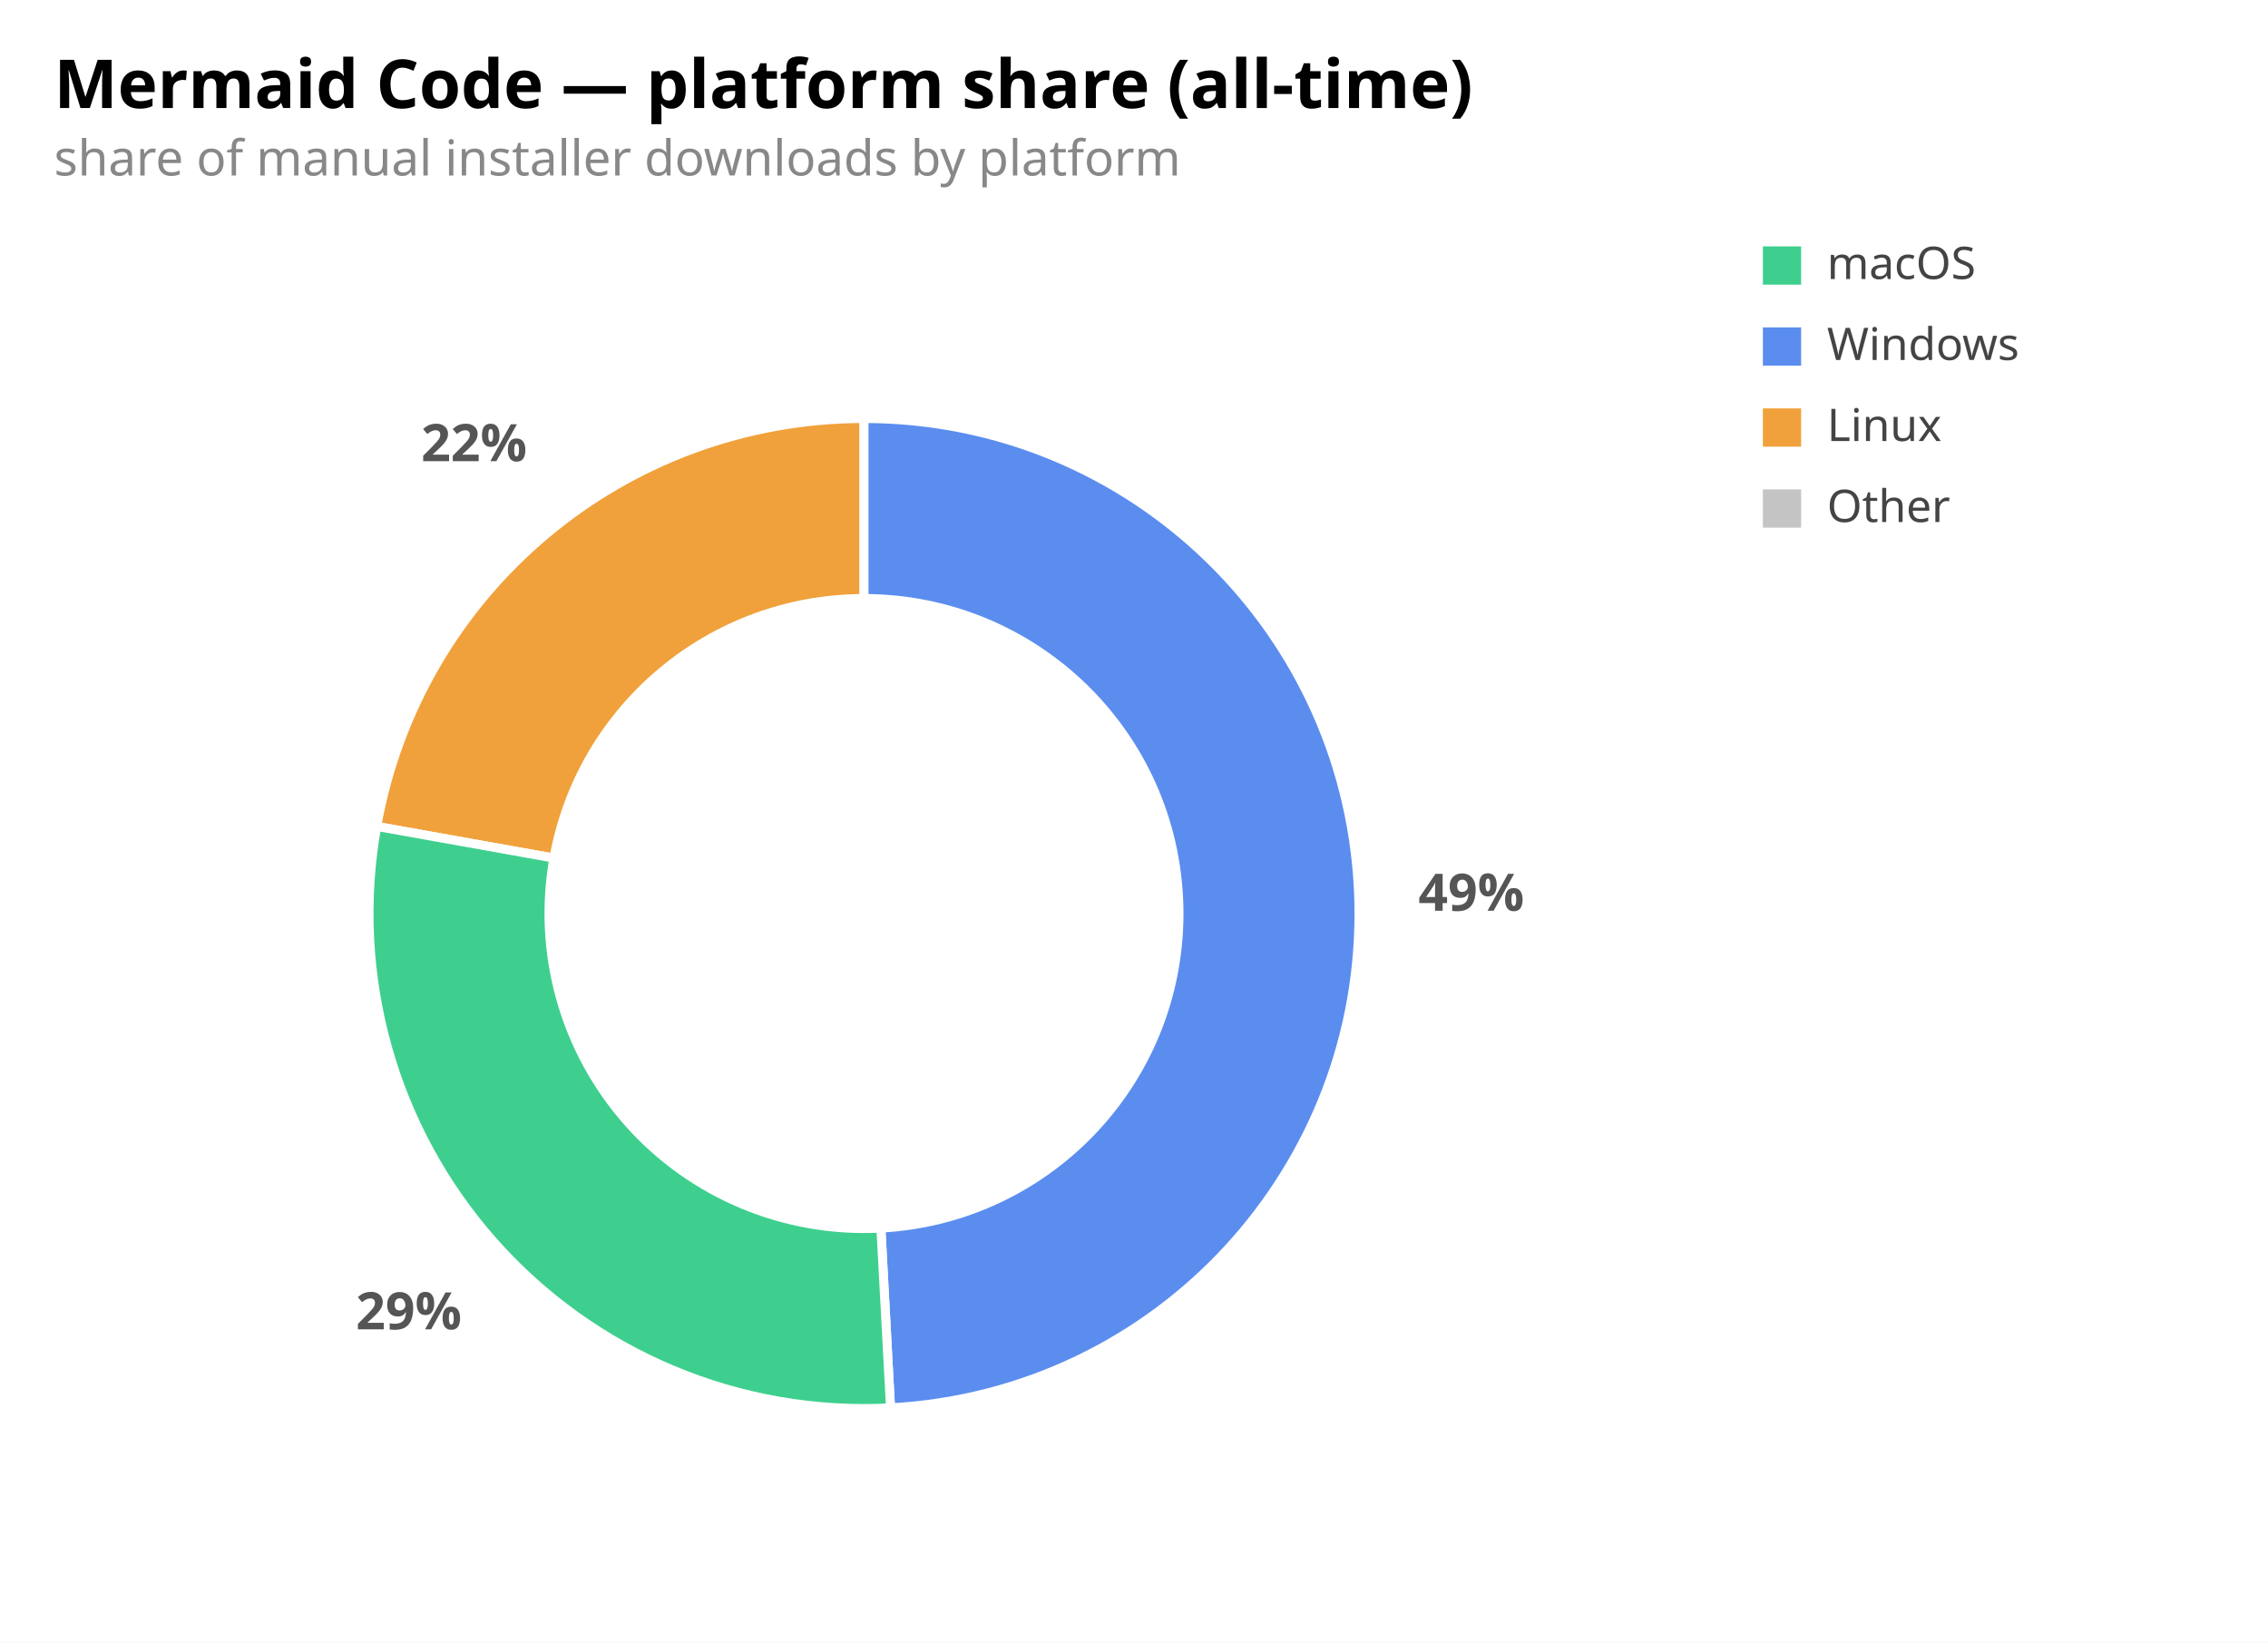
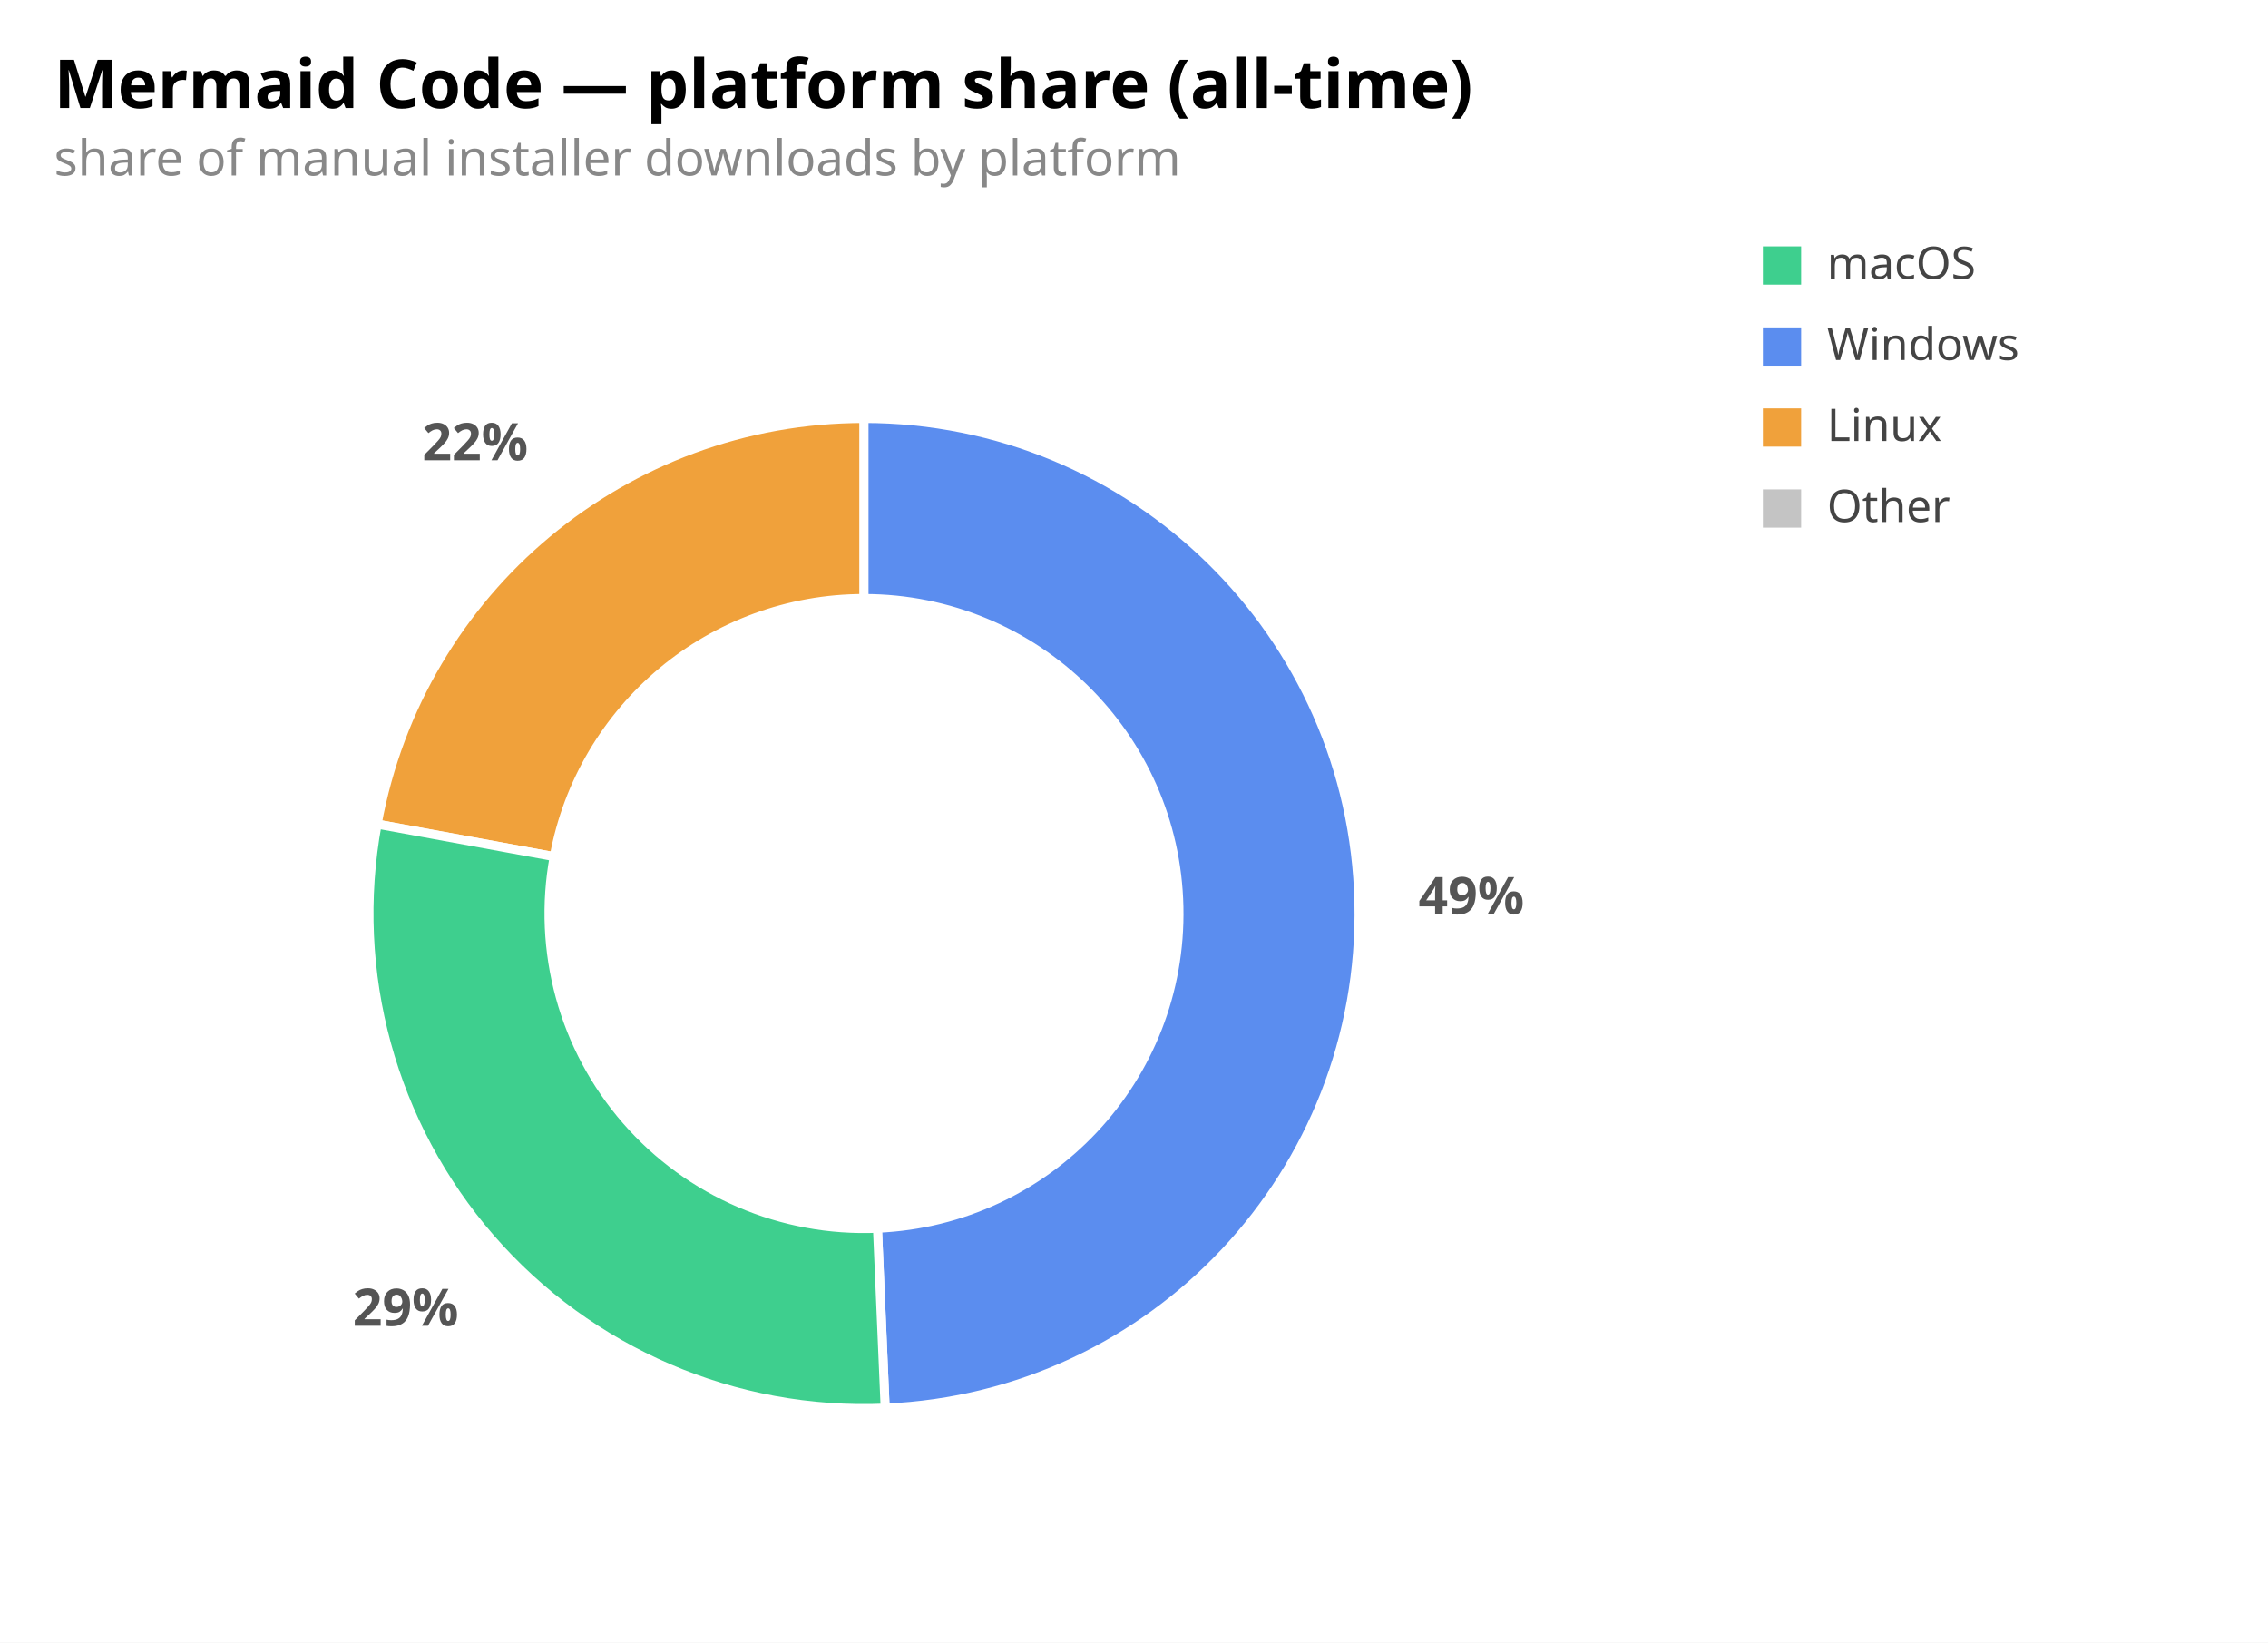
<svg xmlns="http://www.w3.org/2000/svg" version="1.1" class="marks" width="504" height="365" viewBox="0 0 504 365">
  <rect width="504" height="365" fill="white" />
  <g fill="none" stroke-miterlimit="4" transform="translate(12,53)">
    <g class="mark-group role-frame root" role="graphics-object" aria-roledescription="group mark container">
      <g transform="translate(0,0)">
        <path class="background" aria-hidden="true" d="M0,0h360v300h-360Z" />
        <g>
          <g class="mark-arc role-mark layer_0_marks" role="graphics-object" aria-roledescription="arc mark container">
-             <path aria-label="downloads: 65; platform: Linux" role="graphics-symbol" aria-roledescription="arc mark" transform="translate(180,150)" d="M0,-110A110,110,0,0,0,-108.283,-19.359L-68.907,-12.32A70,70,0,0,1,0,-70Z" fill="#f0a13b" stroke="white" stroke-width="2" />
-             <path aria-label="downloads: 144; platform: Windows" role="graphics-symbol" aria-roledescription="arc mark" transform="translate(180,150)" d="M5.894,109.842A110,110,0,0,0,0,-110L0,-70A70,70,0,0,1,3.751,69.899Z" fill="#5b8def" stroke="white" stroke-width="2" />
-             <path aria-label="downloads: 84; platform: macOS" role="graphics-symbol" aria-roledescription="arc mark" transform="translate(180,150)" d="M-108.283,-19.359A110,110,0,0,0,5.894,109.842L3.751,69.899A70,70,0,0,1,-68.907,-12.32Z" fill="#3ecf8e" stroke="white" stroke-width="2" />
+             <path aria-label="downloads: 65; platform: Linux" role="graphics-symbol" aria-roledescription="arc mark" transform="translate(180,150)" d="M0,-110A110,110,0,0,0,-108.19,-19.873L-68.848,-12.646A70,70,0,0,1,0,-70Z" fill="#f0a13b" stroke="white" stroke-width="2" />
+             <path aria-label="downloads: 145; platform: Windows" role="graphics-symbol" aria-roledescription="arc mark" transform="translate(180,150)" d="M4.7,109.9A110,110,0,0,0,0,-110L0,-70A70,70,0,0,1,2.991,69.936Z" fill="#5b8def" stroke="white" stroke-width="2" />
+             <path aria-label="downloads: 84; platform: macOS" role="graphics-symbol" aria-roledescription="arc mark" transform="translate(180,150)" d="M-108.19,-19.873A110,110,0,0,0,4.7,109.9L2.991,69.936A70,70,0,0,1,-68.848,-12.646Z" fill="#3ecf8e" stroke="white" stroke-width="2" />
          </g>
          <g class="mark-text role-mark layer_1_marks" role="graphics-object" aria-roledescription="text mark container">
-             <text aria-label="downloads: 65; platform: Linux; frac: 22%" role="graphics-symbol" aria-roledescription="text mark" text-anchor="middle" transform="translate(93.34694,49.48069)" font-family="sans-serif" font-size="11.5px" font-weight="600" fill="#555" opacity="1">22%</text>
-             <text aria-label="downloads: 144; platform: Windows; frac: 49%" role="graphics-symbol" aria-roledescription="text mark" text-anchor="middle" transform="translate(314.9515,149.3817)" font-family="sans-serif" font-size="11.5px" font-weight="600" fill="#555" opacity="1">49%</text>
-             <text aria-label="downloads: 84; platform: macOS; frac: 29%" role="graphics-symbol" aria-roledescription="text mark" text-anchor="middle" transform="translate(78.84037,242.3965)" font-family="sans-serif" font-size="11.5px" font-weight="600" fill="#555" opacity="1">29%</text>
+             <text aria-label="downloads: 65; platform: Linux; frac: 22%" role="graphics-symbol" aria-roledescription="text mark" text-anchor="middle" transform="translate(93.59258,49.27557)" font-family="sans-serif" font-size="11.5px" font-weight="600" fill="#555" opacity="1">22%</text>
+             <text aria-label="downloads: 145; platform: Windows; frac: 49%" role="graphics-symbol" aria-roledescription="text mark" text-anchor="middle" transform="translate(314.9692,150.1151)" font-family="sans-serif" font-size="11.5px" font-weight="600" fill="#555" opacity="1">49%</text>
+             <text aria-label="downloads: 84; platform: macOS; frac: 29%" role="graphics-symbol" aria-roledescription="text mark" text-anchor="middle" transform="translate(78.14576,241.6043)" font-family="sans-serif" font-size="11.5px" font-weight="600" fill="#555" opacity="1">29%</text>
          </g>
          <g class="mark-group role-legend" role="graphics-symbol" aria-roledescription="legend" aria-label="Symbol legend for fill color with 4 values: macOS, Windows, Linux, Other">
            <g transform="translate(378,0)">
              <path class="background" aria-hidden="true" d="M0,0h72v68h-72Z" pointer-events="none" />
              <g>
                <g class="mark-group role-legend-entry">
                  <g transform="translate(0,0)">
                    <path class="background" aria-hidden="true" d="M0,0h0v0h0Z" pointer-events="none" />
                    <g>
                      <g class="mark-group role-scope" role="graphics-object" aria-roledescription="group mark container">
                        <g transform="translate(0,0)">
                          <path class="background" aria-hidden="true" d="M0,0h72v14h-72Z" pointer-events="none" opacity="1" />
                          <g>
                            <g class="mark-symbol role-legend-symbol" pointer-events="none">
                              <path transform="translate(6,6)" d="M-5,-5h10v10h-10Z" fill="#3ecf8e" stroke="white" stroke-width="1.5" opacity="1" />
                            </g>
                            <g class="mark-text role-legend-label" pointer-events="none">
                              <text text-anchor="start" transform="translate(16,9)" font-family="sans-serif" font-size="10px" fill="#444" opacity="1">macOS</text>
                            </g>
                          </g>
                          <path class="foreground" aria-hidden="true" d="" pointer-events="none" display="none" />
                        </g>
                        <g transform="translate(0,18)">
                          <path class="background" aria-hidden="true" d="M0,0h72v14h-72Z" pointer-events="none" opacity="1" />
                          <g>
                            <g class="mark-symbol role-legend-symbol" pointer-events="none">
                              <path transform="translate(6,6)" d="M-5,-5h10v10h-10Z" fill="#5b8def" stroke="white" stroke-width="1.5" opacity="1" />
                            </g>
                            <g class="mark-text role-legend-label" pointer-events="none">
                              <text text-anchor="start" transform="translate(16,9)" font-family="sans-serif" font-size="10px" fill="#444" opacity="1">Windows</text>
                            </g>
                          </g>
                          <path class="foreground" aria-hidden="true" d="" pointer-events="none" display="none" />
                        </g>
                        <g transform="translate(0,36)">
                          <path class="background" aria-hidden="true" d="M0,0h72v14h-72Z" pointer-events="none" opacity="1" />
                          <g>
                            <g class="mark-symbol role-legend-symbol" pointer-events="none">
                              <path transform="translate(6,6)" d="M-5,-5h10v10h-10Z" fill="#f0a13b" stroke="white" stroke-width="1.5" opacity="1" />
                            </g>
                            <g class="mark-text role-legend-label" pointer-events="none">
                              <text text-anchor="start" transform="translate(16,9)" font-family="sans-serif" font-size="10px" fill="#444" opacity="1">Linux</text>
                            </g>
                          </g>
                          <path class="foreground" aria-hidden="true" d="" pointer-events="none" display="none" />
                        </g>
                        <g transform="translate(0,54)">
                          <path class="background" aria-hidden="true" d="M0,0h72v14h-72Z" pointer-events="none" opacity="1" />
                          <g>
                            <g class="mark-symbol role-legend-symbol" pointer-events="none">
                              <path transform="translate(6,6)" d="M-5,-5h10v10h-10Z" fill="#c4c4c4" stroke="white" stroke-width="1.5" opacity="1" />
                            </g>
                            <g class="mark-text role-legend-label" pointer-events="none">
                              <text text-anchor="start" transform="translate(16,9)" font-family="sans-serif" font-size="10px" fill="#444" opacity="1">Other</text>
                            </g>
                          </g>
                          <path class="foreground" aria-hidden="true" d="" pointer-events="none" display="none" />
                        </g>
                      </g>
                    </g>
                    <path class="foreground" aria-hidden="true" d="" pointer-events="none" display="none" />
                  </g>
                </g>
              </g>
              <path class="foreground" aria-hidden="true" d="" pointer-events="none" display="none" />
            </g>
          </g>
          <g class="mark-group role-title">
            <g transform="translate(0,-41)">
              <path class="background" aria-hidden="true" d="M0,0h0v0h0Z" pointer-events="none" />
              <g>
                <g class="mark-text role-title-text" role="graphics-symbol" aria-roledescription="title" aria-label="Title text 'Mermaid Code — platform share (all-time)'" pointer-events="none">
                  <text text-anchor="start" transform="translate(0,12)" font-family="sans-serif" font-size="15px" font-weight="600" fill="#000" opacity="1">Mermaid Code — platform share (all-time)</text>
                </g>
                <g class="mark-text role-title-subtitle" role="graphics-symbol" aria-roledescription="subtitle" aria-label="Subtitle text 'share of manual installer downloads by platform'" pointer-events="none">
                  <text text-anchor="start" transform="translate(0,27)" font-family="sans-serif" font-size="11px" fill="#888" opacity="1">share of manual installer downloads by platform</text>
                </g>
              </g>
              <path class="foreground" aria-hidden="true" d="" pointer-events="none" display="none" />
            </g>
          </g>
        </g>
        <path class="foreground" aria-hidden="true" d="" display="none" />
      </g>
    </g>
  </g>
</svg>
